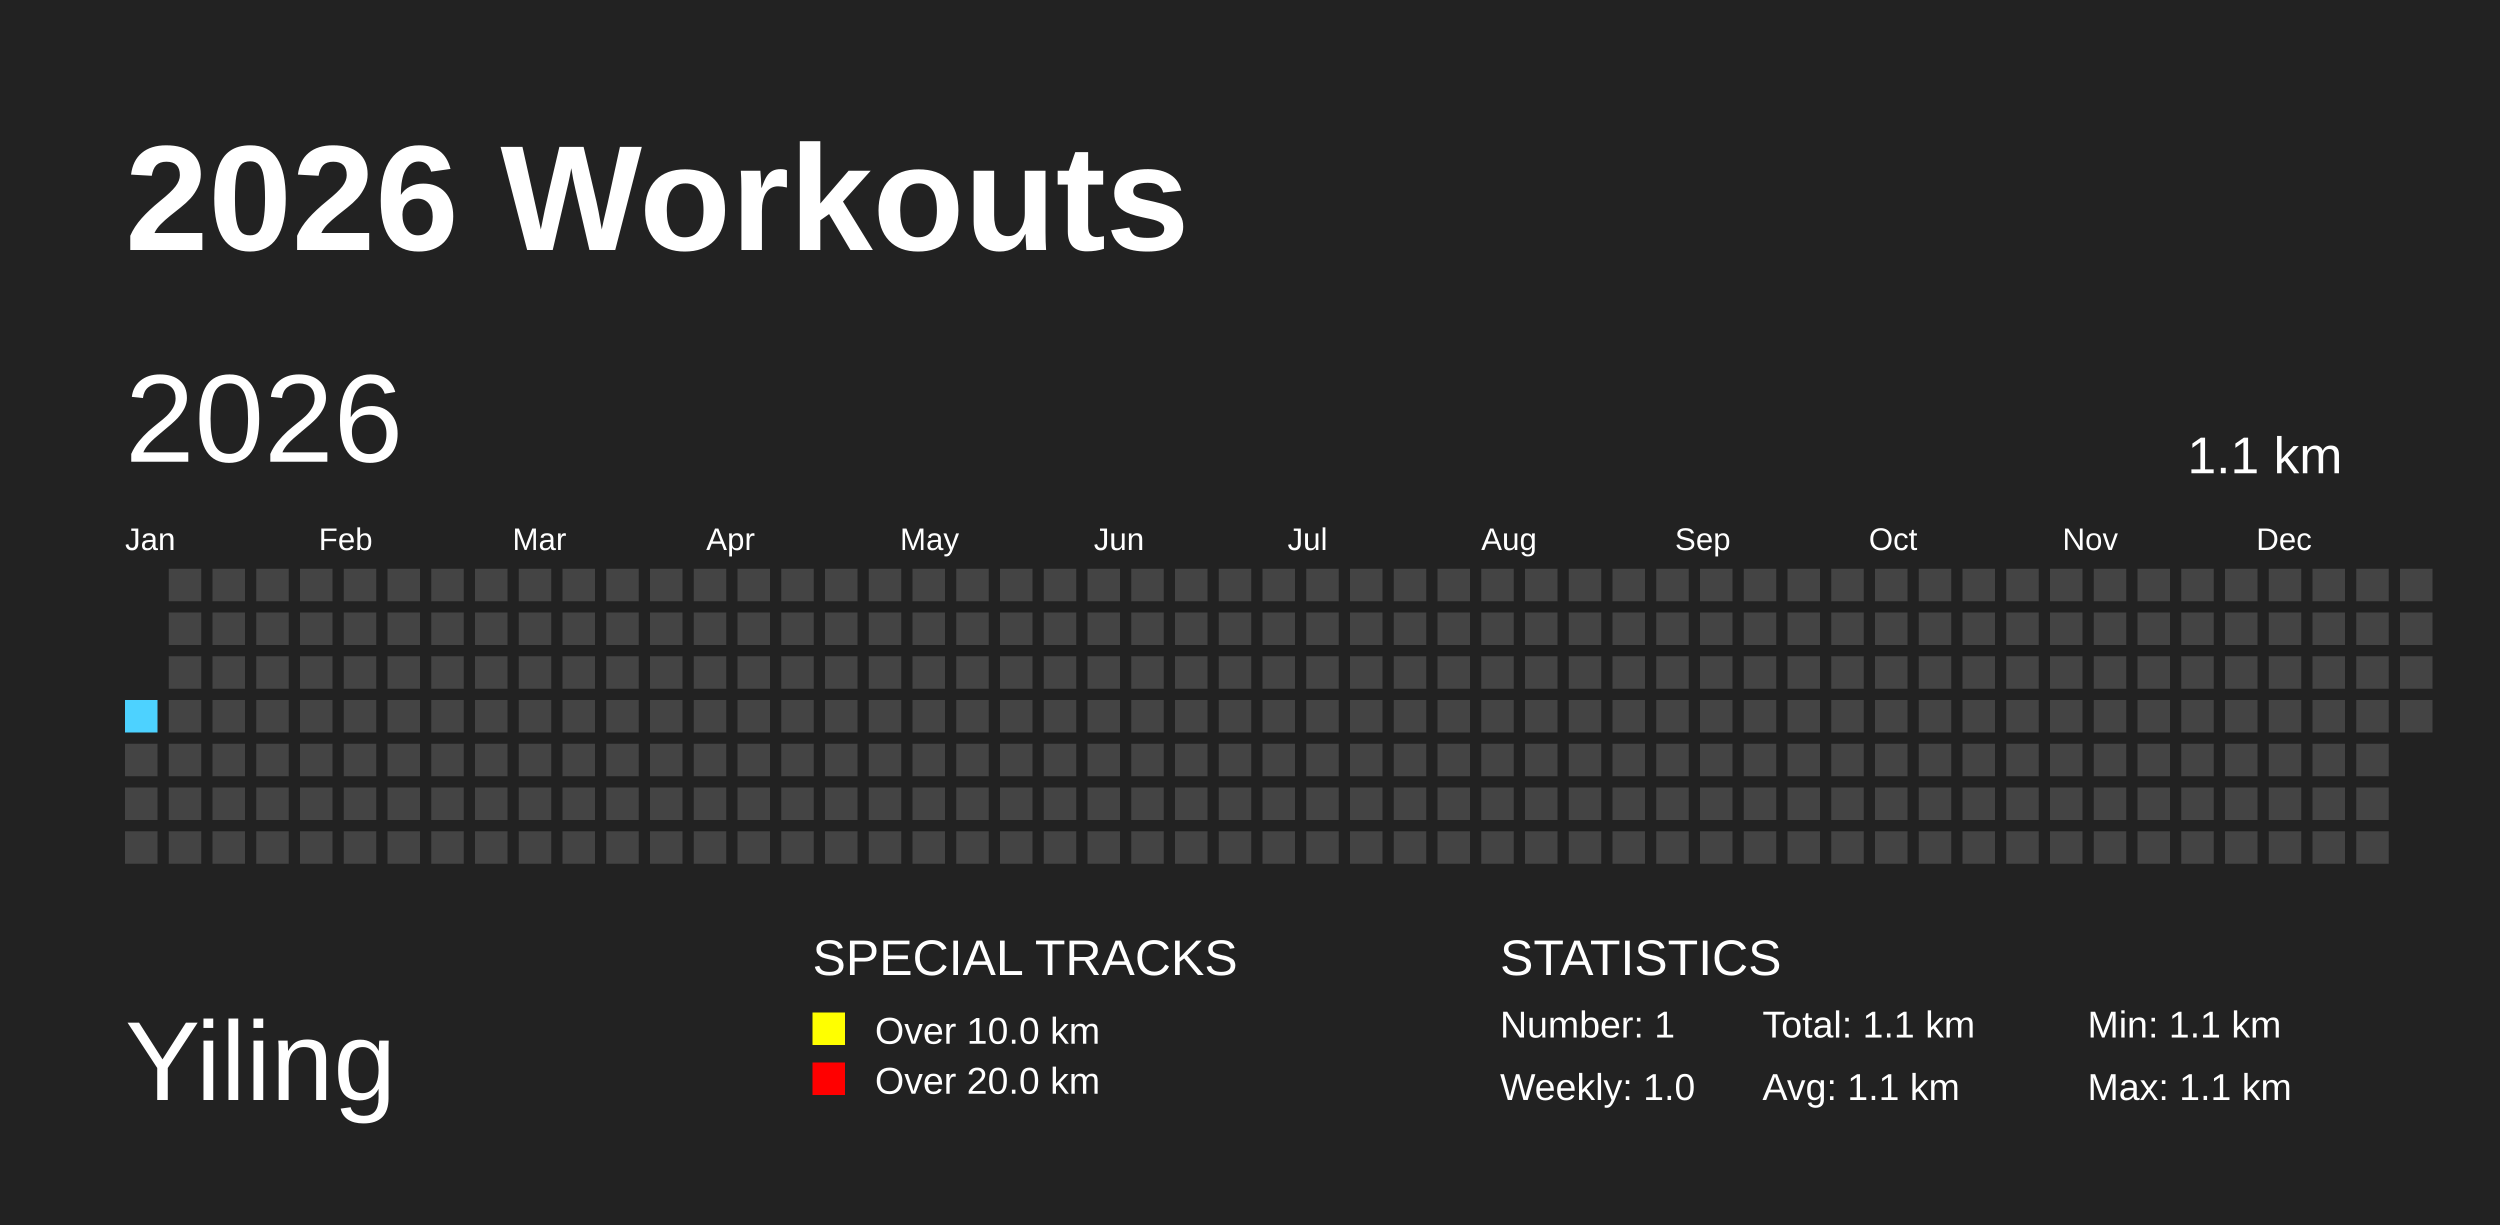
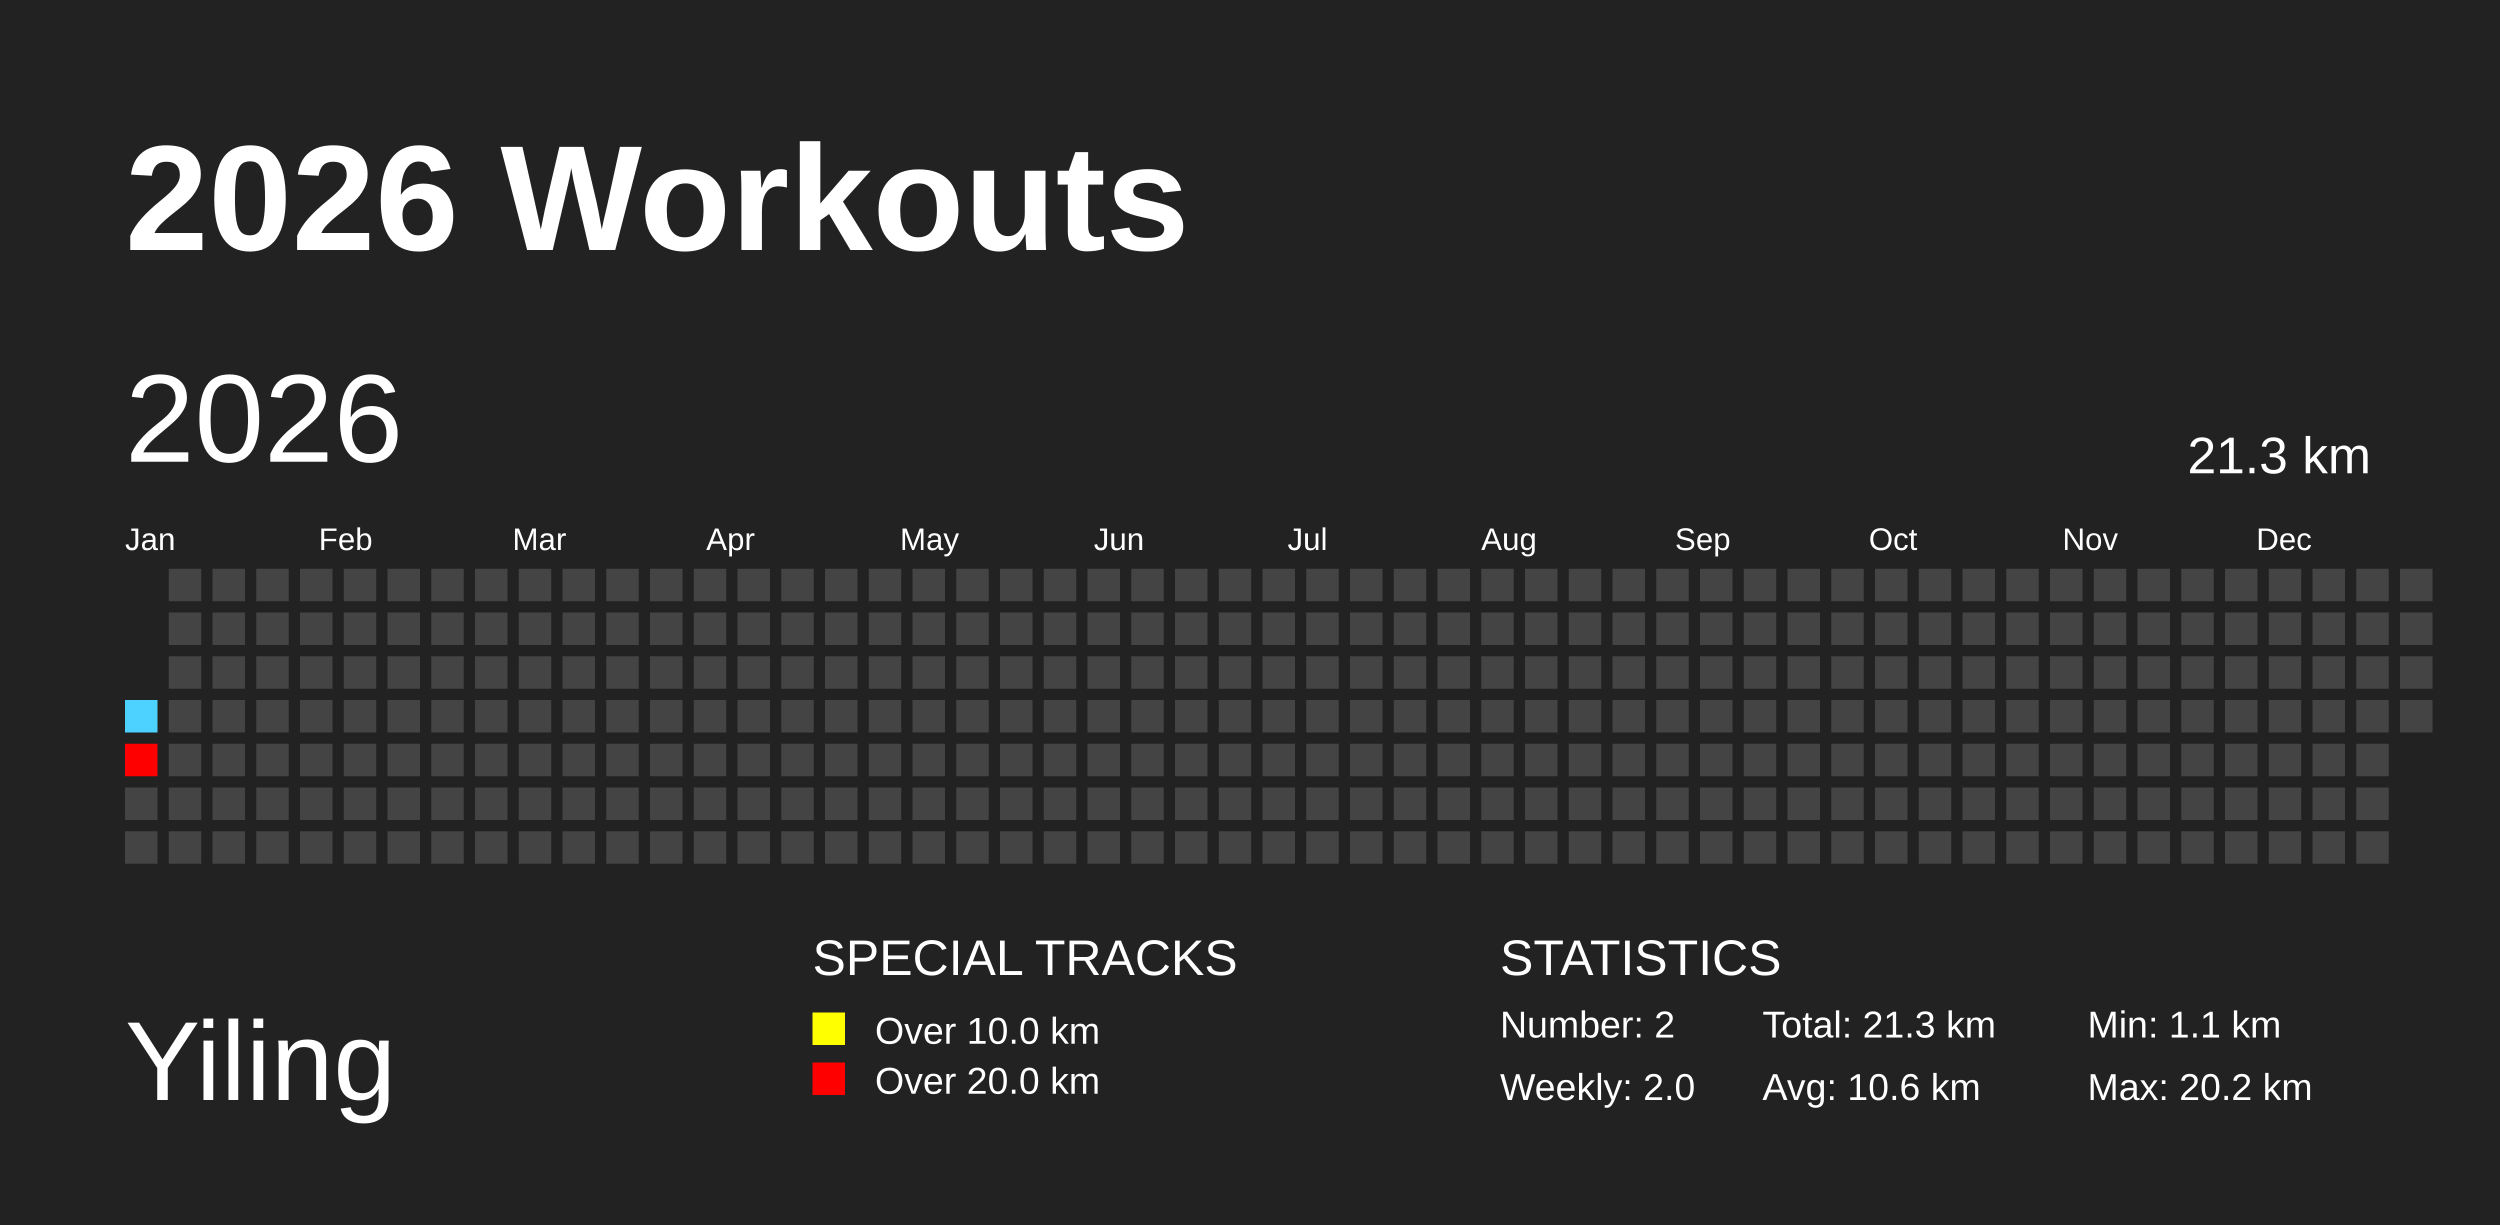
<svg xmlns="http://www.w3.org/2000/svg" baseProfile="full" height="98mm" version="1.1" viewBox="0,0,200,98" width="200mm">
  <defs />
  <rect fill="#222222" height="98" width="200" x="0" y="0" />
  <text fill="#FFFFFF" style="font-size:12px; font-family:Arial; font-weight:bold;" x="10" y="20">2026 Workouts</text>
  <text fill="#FFFFFF" style="font-size:9px; font-family:Arial" x="10" y="88">Yiling</text>
  <text fill="#FFFFFF" style="font-size:4px; font-family:Arial" x="65" y="78">SPECIAL TRACKS</text>
  <rect fill="yellow" height="2.6" width="2.6" x="65" y="81" />
  <text fill="#FFFFFF" style="font-size:3px; font-family:Arial" x="70" y="83.5">Over 10.0 km</text>
  <rect fill="red" height="2.6" width="2.6" x="65" y="85" />
  <text fill="#FFFFFF" style="font-size:3px; font-family:Arial" x="70" y="87.5">Over 20.0 km</text>
  <text fill="#FFFFFF" style="font-size:4px; font-family:Arial" x="120" y="78">STATISTICS</text>
-   <text fill="#FFFFFF" style="font-size:3px; font-family:Arial" x="120" y="83">Number: 1</text>
-   <text fill="#FFFFFF" style="font-size:3px; font-family:Arial" x="120" y="88">Weekly: 1.0</text>
-   <text fill="#FFFFFF" style="font-size:3px; font-family:Arial" x="141" y="83">Total: 1.1 km</text>
-   <text fill="#FFFFFF" style="font-size:3px; font-family:Arial" x="141" y="88">Avg: 1.1 km</text>
+   <text fill="#FFFFFF" style="font-size:3px; font-family:Arial" x="120" y="83">Number: 2</text>
+   <text fill="#FFFFFF" style="font-size:3px; font-family:Arial" x="120" y="88">Weekly: 2.0</text>
+   <text fill="#FFFFFF" style="font-size:3px; font-family:Arial" x="141" y="83">Total: 21.3 km</text>
+   <text fill="#FFFFFF" style="font-size:3px; font-family:Arial" x="141" y="88">Avg: 10.6 km</text>
  <text fill="#FFFFFF" style="font-size:3px; font-family:Arial" x="167" y="83">Min: 1.1 km</text>
-   <text fill="#FFFFFF" style="font-size:3px; font-family:Arial" x="167" y="88">Max: 1.1 km</text>
+   <text fill="#FFFFFF" style="font-size:3px; font-family:Arial" x="167" y="88">Max: 20.2 km</text>
  <text dominant-baseline="hanging" fill="#FFFFFF" style="font-size:10.0px; font-family:Arial;" x="10" y="30">2026</text>
-   <text dominant-baseline="hanging" fill="#FFFFFF" style="font-size:4.125px; font-family:Arial;" x="175" y="35">1.1 km</text>
+   <text dominant-baseline="hanging" fill="#FFFFFF" style="font-size:4.125px; font-family:Arial;" x="175" y="35">21.3 km</text>
  <text fill="#FFFFFF" style="font-size:2.5px; font-family:Arial" x="10.0" y="44">Jan</text>
  <text fill="#FFFFFF" style="font-size:2.5px; font-family:Arial" x="25.5" y="44">Feb</text>
  <text fill="#FFFFFF" style="font-size:2.5px; font-family:Arial" x="41.0" y="44">Mar</text>
  <text fill="#FFFFFF" style="font-size:2.5px; font-family:Arial" x="56.5" y="44">Apr</text>
  <text fill="#FFFFFF" style="font-size:2.5px; font-family:Arial" x="72.0" y="44">May</text>
  <text fill="#FFFFFF" style="font-size:2.5px; font-family:Arial" x="87.5" y="44">Jun</text>
  <text fill="#FFFFFF" style="font-size:2.5px; font-family:Arial" x="103.0" y="44">Jul</text>
  <text fill="#FFFFFF" style="font-size:2.5px; font-family:Arial" x="118.5" y="44">Aug</text>
  <text fill="#FFFFFF" style="font-size:2.5px; font-family:Arial" x="134.0" y="44">Sep</text>
  <text fill="#FFFFFF" style="font-size:2.5px; font-family:Arial" x="149.5" y="44">Oct</text>
  <text fill="#FFFFFF" style="font-size:2.5px; font-family:Arial" x="165.0" y="44">Nov</text>
  <text fill="#FFFFFF" style="font-size:2.5px; font-family:Arial" x="180.5" y="44">Dec</text>
-   <rect fill="#4DD2FF" height="2.6" width="2.6" x="10.0" y="56.0" />
-   <rect fill="#444444" height="2.6" width="2.6" x="10.0" y="59.5" />
+   <rect fill="#4dd2ff" height="2.6" width="2.6" x="10.0" y="56.0" />
+   <rect fill="red" height="2.6" width="2.6" x="10.0" y="59.5" />
  <rect fill="#444444" height="2.6" width="2.6" x="10.0" y="63.0" />
  <rect fill="#444444" height="2.6" width="2.6" x="10.0" y="66.5" />
  <rect fill="#444444" height="2.6" width="2.6" x="13.5" y="45.5" />
  <rect fill="#444444" height="2.6" width="2.6" x="13.5" y="49.0" />
  <rect fill="#444444" height="2.6" width="2.6" x="13.5" y="52.5" />
  <rect fill="#444444" height="2.6" width="2.6" x="13.5" y="56.0" />
  <rect fill="#444444" height="2.6" width="2.6" x="13.5" y="59.5" />
  <rect fill="#444444" height="2.6" width="2.6" x="13.5" y="63.0" />
  <rect fill="#444444" height="2.6" width="2.6" x="13.5" y="66.5" />
  <rect fill="#444444" height="2.6" width="2.6" x="17.0" y="45.5" />
  <rect fill="#444444" height="2.6" width="2.6" x="17.0" y="49.0" />
  <rect fill="#444444" height="2.6" width="2.6" x="17.0" y="52.5" />
  <rect fill="#444444" height="2.6" width="2.6" x="17.0" y="56.0" />
  <rect fill="#444444" height="2.6" width="2.6" x="17.0" y="59.5" />
  <rect fill="#444444" height="2.6" width="2.6" x="17.0" y="63.0" />
  <rect fill="#444444" height="2.6" width="2.6" x="17.0" y="66.5" />
  <rect fill="#444444" height="2.6" width="2.6" x="20.5" y="45.5" />
  <rect fill="#444444" height="2.6" width="2.6" x="20.5" y="49.0" />
  <rect fill="#444444" height="2.6" width="2.6" x="20.5" y="52.5" />
  <rect fill="#444444" height="2.6" width="2.6" x="20.5" y="56.0" />
  <rect fill="#444444" height="2.6" width="2.6" x="20.5" y="59.5" />
  <rect fill="#444444" height="2.6" width="2.6" x="20.5" y="63.0" />
  <rect fill="#444444" height="2.6" width="2.6" x="20.5" y="66.5" />
  <rect fill="#444444" height="2.6" width="2.6" x="24.0" y="45.5" />
  <rect fill="#444444" height="2.6" width="2.6" x="24.0" y="49.0" />
  <rect fill="#444444" height="2.6" width="2.6" x="24.0" y="52.5" />
  <rect fill="#444444" height="2.6" width="2.6" x="24.0" y="56.0" />
  <rect fill="#444444" height="2.6" width="2.6" x="24.0" y="59.5" />
  <rect fill="#444444" height="2.6" width="2.6" x="24.0" y="63.0" />
  <rect fill="#444444" height="2.6" width="2.6" x="24.0" y="66.5" />
  <rect fill="#444444" height="2.6" width="2.6" x="27.5" y="45.5" />
  <rect fill="#444444" height="2.6" width="2.6" x="27.5" y="49.0" />
  <rect fill="#444444" height="2.6" width="2.6" x="27.5" y="52.5" />
  <rect fill="#444444" height="2.6" width="2.6" x="27.5" y="56.0" />
  <rect fill="#444444" height="2.6" width="2.6" x="27.5" y="59.5" />
  <rect fill="#444444" height="2.6" width="2.6" x="27.5" y="63.0" />
  <rect fill="#444444" height="2.6" width="2.6" x="27.5" y="66.5" />
  <rect fill="#444444" height="2.6" width="2.6" x="31.0" y="45.5" />
  <rect fill="#444444" height="2.6" width="2.6" x="31.0" y="49.0" />
  <rect fill="#444444" height="2.6" width="2.6" x="31.0" y="52.5" />
  <rect fill="#444444" height="2.6" width="2.6" x="31.0" y="56.0" />
  <rect fill="#444444" height="2.6" width="2.6" x="31.0" y="59.5" />
  <rect fill="#444444" height="2.6" width="2.6" x="31.0" y="63.0" />
  <rect fill="#444444" height="2.6" width="2.6" x="31.0" y="66.5" />
  <rect fill="#444444" height="2.6" width="2.6" x="34.5" y="45.5" />
  <rect fill="#444444" height="2.6" width="2.6" x="34.5" y="49.0" />
  <rect fill="#444444" height="2.6" width="2.6" x="34.5" y="52.5" />
  <rect fill="#444444" height="2.6" width="2.6" x="34.5" y="56.0" />
  <rect fill="#444444" height="2.6" width="2.6" x="34.5" y="59.5" />
  <rect fill="#444444" height="2.6" width="2.6" x="34.5" y="63.0" />
  <rect fill="#444444" height="2.6" width="2.6" x="34.5" y="66.5" />
  <rect fill="#444444" height="2.6" width="2.6" x="38.0" y="45.5" />
  <rect fill="#444444" height="2.6" width="2.6" x="38.0" y="49.0" />
  <rect fill="#444444" height="2.6" width="2.6" x="38.0" y="52.5" />
  <rect fill="#444444" height="2.6" width="2.6" x="38.0" y="56.0" />
  <rect fill="#444444" height="2.6" width="2.6" x="38.0" y="59.5" />
  <rect fill="#444444" height="2.6" width="2.6" x="38.0" y="63.0" />
  <rect fill="#444444" height="2.6" width="2.6" x="38.0" y="66.5" />
  <rect fill="#444444" height="2.6" width="2.6" x="41.5" y="45.5" />
  <rect fill="#444444" height="2.6" width="2.6" x="41.5" y="49.0" />
  <rect fill="#444444" height="2.6" width="2.6" x="41.5" y="52.5" />
  <rect fill="#444444" height="2.6" width="2.6" x="41.5" y="56.0" />
  <rect fill="#444444" height="2.6" width="2.6" x="41.5" y="59.5" />
  <rect fill="#444444" height="2.6" width="2.6" x="41.5" y="63.0" />
  <rect fill="#444444" height="2.6" width="2.6" x="41.5" y="66.5" />
  <rect fill="#444444" height="2.6" width="2.6" x="45.0" y="45.5" />
  <rect fill="#444444" height="2.6" width="2.6" x="45.0" y="49.0" />
  <rect fill="#444444" height="2.6" width="2.6" x="45.0" y="52.5" />
  <rect fill="#444444" height="2.6" width="2.6" x="45.0" y="56.0" />
  <rect fill="#444444" height="2.6" width="2.6" x="45.0" y="59.5" />
  <rect fill="#444444" height="2.6" width="2.6" x="45.0" y="63.0" />
  <rect fill="#444444" height="2.6" width="2.6" x="45.0" y="66.5" />
  <rect fill="#444444" height="2.6" width="2.6" x="48.5" y="45.5" />
  <rect fill="#444444" height="2.6" width="2.6" x="48.5" y="49.0" />
  <rect fill="#444444" height="2.6" width="2.6" x="48.5" y="52.5" />
  <rect fill="#444444" height="2.6" width="2.6" x="48.5" y="56.0" />
  <rect fill="#444444" height="2.6" width="2.6" x="48.5" y="59.5" />
  <rect fill="#444444" height="2.6" width="2.6" x="48.5" y="63.0" />
  <rect fill="#444444" height="2.6" width="2.6" x="48.5" y="66.5" />
  <rect fill="#444444" height="2.6" width="2.6" x="52.0" y="45.5" />
  <rect fill="#444444" height="2.6" width="2.6" x="52.0" y="49.0" />
  <rect fill="#444444" height="2.6" width="2.6" x="52.0" y="52.5" />
  <rect fill="#444444" height="2.6" width="2.6" x="52.0" y="56.0" />
  <rect fill="#444444" height="2.6" width="2.6" x="52.0" y="59.5" />
  <rect fill="#444444" height="2.6" width="2.6" x="52.0" y="63.0" />
  <rect fill="#444444" height="2.6" width="2.6" x="52.0" y="66.5" />
  <rect fill="#444444" height="2.6" width="2.6" x="55.5" y="45.5" />
  <rect fill="#444444" height="2.6" width="2.6" x="55.5" y="49.0" />
  <rect fill="#444444" height="2.6" width="2.6" x="55.5" y="52.5" />
  <rect fill="#444444" height="2.6" width="2.6" x="55.5" y="56.0" />
  <rect fill="#444444" height="2.6" width="2.6" x="55.5" y="59.5" />
  <rect fill="#444444" height="2.6" width="2.6" x="55.5" y="63.0" />
  <rect fill="#444444" height="2.6" width="2.6" x="55.5" y="66.5" />
  <rect fill="#444444" height="2.6" width="2.6" x="59.0" y="45.5" />
  <rect fill="#444444" height="2.6" width="2.6" x="59.0" y="49.0" />
  <rect fill="#444444" height="2.6" width="2.6" x="59.0" y="52.5" />
  <rect fill="#444444" height="2.6" width="2.6" x="59.0" y="56.0" />
  <rect fill="#444444" height="2.6" width="2.6" x="59.0" y="59.5" />
  <rect fill="#444444" height="2.6" width="2.6" x="59.0" y="63.0" />
  <rect fill="#444444" height="2.6" width="2.6" x="59.0" y="66.5" />
  <rect fill="#444444" height="2.6" width="2.6" x="62.5" y="45.5" />
  <rect fill="#444444" height="2.6" width="2.6" x="62.5" y="49.0" />
  <rect fill="#444444" height="2.6" width="2.6" x="62.5" y="52.5" />
  <rect fill="#444444" height="2.6" width="2.6" x="62.5" y="56.0" />
  <rect fill="#444444" height="2.6" width="2.6" x="62.5" y="59.5" />
  <rect fill="#444444" height="2.6" width="2.6" x="62.5" y="63.0" />
  <rect fill="#444444" height="2.6" width="2.6" x="62.5" y="66.5" />
  <rect fill="#444444" height="2.6" width="2.6" x="66.0" y="45.5" />
  <rect fill="#444444" height="2.6" width="2.6" x="66.0" y="49.0" />
  <rect fill="#444444" height="2.6" width="2.6" x="66.0" y="52.5" />
  <rect fill="#444444" height="2.6" width="2.6" x="66.0" y="56.0" />
  <rect fill="#444444" height="2.6" width="2.6" x="66.0" y="59.5" />
  <rect fill="#444444" height="2.6" width="2.6" x="66.0" y="63.0" />
  <rect fill="#444444" height="2.6" width="2.6" x="66.0" y="66.5" />
  <rect fill="#444444" height="2.6" width="2.6" x="69.5" y="45.5" />
  <rect fill="#444444" height="2.6" width="2.6" x="69.5" y="49.0" />
  <rect fill="#444444" height="2.6" width="2.6" x="69.5" y="52.5" />
  <rect fill="#444444" height="2.6" width="2.6" x="69.5" y="56.0" />
  <rect fill="#444444" height="2.6" width="2.6" x="69.5" y="59.5" />
  <rect fill="#444444" height="2.6" width="2.6" x="69.5" y="63.0" />
  <rect fill="#444444" height="2.6" width="2.6" x="69.5" y="66.5" />
  <rect fill="#444444" height="2.6" width="2.6" x="73.0" y="45.5" />
  <rect fill="#444444" height="2.6" width="2.6" x="73.0" y="49.0" />
  <rect fill="#444444" height="2.6" width="2.6" x="73.0" y="52.5" />
  <rect fill="#444444" height="2.6" width="2.6" x="73.0" y="56.0" />
  <rect fill="#444444" height="2.6" width="2.6" x="73.0" y="59.5" />
  <rect fill="#444444" height="2.6" width="2.6" x="73.0" y="63.0" />
  <rect fill="#444444" height="2.6" width="2.6" x="73.0" y="66.5" />
  <rect fill="#444444" height="2.6" width="2.6" x="76.5" y="45.5" />
  <rect fill="#444444" height="2.6" width="2.6" x="76.5" y="49.0" />
  <rect fill="#444444" height="2.6" width="2.6" x="76.5" y="52.5" />
  <rect fill="#444444" height="2.6" width="2.6" x="76.5" y="56.0" />
  <rect fill="#444444" height="2.6" width="2.6" x="76.5" y="59.5" />
  <rect fill="#444444" height="2.6" width="2.6" x="76.5" y="63.0" />
  <rect fill="#444444" height="2.6" width="2.6" x="76.5" y="66.5" />
  <rect fill="#444444" height="2.6" width="2.6" x="80.0" y="45.5" />
  <rect fill="#444444" height="2.6" width="2.6" x="80.0" y="49.0" />
  <rect fill="#444444" height="2.6" width="2.6" x="80.0" y="52.5" />
  <rect fill="#444444" height="2.6" width="2.6" x="80.0" y="56.0" />
  <rect fill="#444444" height="2.6" width="2.6" x="80.0" y="59.5" />
  <rect fill="#444444" height="2.6" width="2.6" x="80.0" y="63.0" />
  <rect fill="#444444" height="2.6" width="2.6" x="80.0" y="66.5" />
  <rect fill="#444444" height="2.6" width="2.6" x="83.5" y="45.5" />
  <rect fill="#444444" height="2.6" width="2.6" x="83.5" y="49.0" />
  <rect fill="#444444" height="2.6" width="2.6" x="83.5" y="52.5" />
  <rect fill="#444444" height="2.6" width="2.6" x="83.5" y="56.0" />
  <rect fill="#444444" height="2.6" width="2.6" x="83.5" y="59.5" />
  <rect fill="#444444" height="2.6" width="2.6" x="83.5" y="63.0" />
  <rect fill="#444444" height="2.6" width="2.6" x="83.5" y="66.5" />
  <rect fill="#444444" height="2.6" width="2.6" x="87.0" y="45.5" />
  <rect fill="#444444" height="2.6" width="2.6" x="87.0" y="49.0" />
  <rect fill="#444444" height="2.6" width="2.6" x="87.0" y="52.5" />
  <rect fill="#444444" height="2.6" width="2.6" x="87.0" y="56.0" />
  <rect fill="#444444" height="2.6" width="2.6" x="87.0" y="59.5" />
  <rect fill="#444444" height="2.6" width="2.6" x="87.0" y="63.0" />
  <rect fill="#444444" height="2.6" width="2.6" x="87.0" y="66.5" />
  <rect fill="#444444" height="2.6" width="2.6" x="90.5" y="45.5" />
  <rect fill="#444444" height="2.6" width="2.6" x="90.5" y="49.0" />
  <rect fill="#444444" height="2.6" width="2.6" x="90.5" y="52.5" />
  <rect fill="#444444" height="2.6" width="2.6" x="90.5" y="56.0" />
  <rect fill="#444444" height="2.6" width="2.6" x="90.5" y="59.5" />
  <rect fill="#444444" height="2.6" width="2.6" x="90.5" y="63.0" />
  <rect fill="#444444" height="2.6" width="2.6" x="90.5" y="66.5" />
  <rect fill="#444444" height="2.6" width="2.6" x="94.0" y="45.5" />
  <rect fill="#444444" height="2.6" width="2.6" x="94.0" y="49.0" />
  <rect fill="#444444" height="2.6" width="2.6" x="94.0" y="52.5" />
  <rect fill="#444444" height="2.6" width="2.6" x="94.0" y="56.0" />
  <rect fill="#444444" height="2.6" width="2.6" x="94.0" y="59.5" />
  <rect fill="#444444" height="2.6" width="2.6" x="94.0" y="63.0" />
  <rect fill="#444444" height="2.6" width="2.6" x="94.0" y="66.5" />
  <rect fill="#444444" height="2.6" width="2.6" x="97.5" y="45.5" />
  <rect fill="#444444" height="2.6" width="2.6" x="97.5" y="49.0" />
  <rect fill="#444444" height="2.6" width="2.6" x="97.5" y="52.5" />
  <rect fill="#444444" height="2.6" width="2.6" x="97.5" y="56.0" />
  <rect fill="#444444" height="2.6" width="2.6" x="97.5" y="59.5" />
  <rect fill="#444444" height="2.6" width="2.6" x="97.5" y="63.0" />
  <rect fill="#444444" height="2.6" width="2.6" x="97.5" y="66.5" />
  <rect fill="#444444" height="2.6" width="2.6" x="101.0" y="45.5" />
  <rect fill="#444444" height="2.6" width="2.6" x="101.0" y="49.0" />
  <rect fill="#444444" height="2.6" width="2.6" x="101.0" y="52.5" />
  <rect fill="#444444" height="2.6" width="2.6" x="101.0" y="56.0" />
  <rect fill="#444444" height="2.6" width="2.6" x="101.0" y="59.5" />
  <rect fill="#444444" height="2.6" width="2.6" x="101.0" y="63.0" />
  <rect fill="#444444" height="2.6" width="2.6" x="101.0" y="66.5" />
  <rect fill="#444444" height="2.6" width="2.6" x="104.5" y="45.5" />
  <rect fill="#444444" height="2.6" width="2.6" x="104.5" y="49.0" />
  <rect fill="#444444" height="2.6" width="2.6" x="104.5" y="52.5" />
  <rect fill="#444444" height="2.6" width="2.6" x="104.5" y="56.0" />
  <rect fill="#444444" height="2.6" width="2.6" x="104.5" y="59.5" />
  <rect fill="#444444" height="2.6" width="2.6" x="104.5" y="63.0" />
  <rect fill="#444444" height="2.6" width="2.6" x="104.5" y="66.5" />
  <rect fill="#444444" height="2.6" width="2.6" x="108.0" y="45.5" />
  <rect fill="#444444" height="2.6" width="2.6" x="108.0" y="49.0" />
  <rect fill="#444444" height="2.6" width="2.6" x="108.0" y="52.5" />
  <rect fill="#444444" height="2.6" width="2.6" x="108.0" y="56.0" />
  <rect fill="#444444" height="2.6" width="2.6" x="108.0" y="59.5" />
  <rect fill="#444444" height="2.6" width="2.6" x="108.0" y="63.0" />
  <rect fill="#444444" height="2.6" width="2.6" x="108.0" y="66.5" />
  <rect fill="#444444" height="2.6" width="2.6" x="111.5" y="45.5" />
  <rect fill="#444444" height="2.6" width="2.6" x="111.5" y="49.0" />
  <rect fill="#444444" height="2.6" width="2.6" x="111.5" y="52.5" />
  <rect fill="#444444" height="2.6" width="2.6" x="111.5" y="56.0" />
  <rect fill="#444444" height="2.6" width="2.6" x="111.5" y="59.5" />
  <rect fill="#444444" height="2.6" width="2.6" x="111.5" y="63.0" />
  <rect fill="#444444" height="2.6" width="2.6" x="111.5" y="66.5" />
  <rect fill="#444444" height="2.6" width="2.6" x="115.0" y="45.5" />
  <rect fill="#444444" height="2.6" width="2.6" x="115.0" y="49.0" />
  <rect fill="#444444" height="2.6" width="2.6" x="115.0" y="52.5" />
  <rect fill="#444444" height="2.6" width="2.6" x="115.0" y="56.0" />
  <rect fill="#444444" height="2.6" width="2.6" x="115.0" y="59.5" />
  <rect fill="#444444" height="2.6" width="2.6" x="115.0" y="63.0" />
  <rect fill="#444444" height="2.6" width="2.6" x="115.0" y="66.5" />
  <rect fill="#444444" height="2.6" width="2.6" x="118.5" y="45.5" />
  <rect fill="#444444" height="2.6" width="2.6" x="118.5" y="49.0" />
  <rect fill="#444444" height="2.6" width="2.6" x="118.5" y="52.5" />
  <rect fill="#444444" height="2.6" width="2.6" x="118.5" y="56.0" />
  <rect fill="#444444" height="2.6" width="2.6" x="118.5" y="59.5" />
  <rect fill="#444444" height="2.6" width="2.6" x="118.5" y="63.0" />
  <rect fill="#444444" height="2.6" width="2.6" x="118.5" y="66.5" />
  <rect fill="#444444" height="2.6" width="2.6" x="122.0" y="45.5" />
  <rect fill="#444444" height="2.6" width="2.6" x="122.0" y="49.0" />
  <rect fill="#444444" height="2.6" width="2.6" x="122.0" y="52.5" />
  <rect fill="#444444" height="2.6" width="2.6" x="122.0" y="56.0" />
  <rect fill="#444444" height="2.6" width="2.6" x="122.0" y="59.5" />
  <rect fill="#444444" height="2.6" width="2.6" x="122.0" y="63.0" />
  <rect fill="#444444" height="2.6" width="2.6" x="122.0" y="66.5" />
  <rect fill="#444444" height="2.6" width="2.6" x="125.5" y="45.5" />
  <rect fill="#444444" height="2.6" width="2.6" x="125.5" y="49.0" />
  <rect fill="#444444" height="2.6" width="2.6" x="125.5" y="52.5" />
  <rect fill="#444444" height="2.6" width="2.6" x="125.5" y="56.0" />
  <rect fill="#444444" height="2.6" width="2.6" x="125.5" y="59.5" />
  <rect fill="#444444" height="2.6" width="2.6" x="125.5" y="63.0" />
  <rect fill="#444444" height="2.6" width="2.6" x="125.5" y="66.5" />
  <rect fill="#444444" height="2.6" width="2.6" x="129.0" y="45.5" />
  <rect fill="#444444" height="2.6" width="2.6" x="129.0" y="49.0" />
  <rect fill="#444444" height="2.6" width="2.6" x="129.0" y="52.5" />
  <rect fill="#444444" height="2.6" width="2.6" x="129.0" y="56.0" />
  <rect fill="#444444" height="2.6" width="2.6" x="129.0" y="59.5" />
  <rect fill="#444444" height="2.6" width="2.6" x="129.0" y="63.0" />
  <rect fill="#444444" height="2.6" width="2.6" x="129.0" y="66.5" />
  <rect fill="#444444" height="2.6" width="2.6" x="132.5" y="45.5" />
  <rect fill="#444444" height="2.6" width="2.6" x="132.5" y="49.0" />
  <rect fill="#444444" height="2.6" width="2.6" x="132.5" y="52.5" />
  <rect fill="#444444" height="2.6" width="2.6" x="132.5" y="56.0" />
  <rect fill="#444444" height="2.6" width="2.6" x="132.5" y="59.5" />
  <rect fill="#444444" height="2.6" width="2.6" x="132.5" y="63.0" />
  <rect fill="#444444" height="2.6" width="2.6" x="132.5" y="66.5" />
  <rect fill="#444444" height="2.6" width="2.6" x="136.0" y="45.5" />
  <rect fill="#444444" height="2.6" width="2.6" x="136.0" y="49.0" />
  <rect fill="#444444" height="2.6" width="2.6" x="136.0" y="52.5" />
  <rect fill="#444444" height="2.6" width="2.6" x="136.0" y="56.0" />
  <rect fill="#444444" height="2.6" width="2.6" x="136.0" y="59.5" />
  <rect fill="#444444" height="2.6" width="2.6" x="136.0" y="63.0" />
  <rect fill="#444444" height="2.6" width="2.6" x="136.0" y="66.5" />
  <rect fill="#444444" height="2.6" width="2.6" x="139.5" y="45.5" />
  <rect fill="#444444" height="2.6" width="2.6" x="139.5" y="49.0" />
  <rect fill="#444444" height="2.6" width="2.6" x="139.5" y="52.5" />
  <rect fill="#444444" height="2.6" width="2.6" x="139.5" y="56.0" />
  <rect fill="#444444" height="2.6" width="2.6" x="139.5" y="59.5" />
  <rect fill="#444444" height="2.6" width="2.6" x="139.5" y="63.0" />
  <rect fill="#444444" height="2.6" width="2.6" x="139.5" y="66.5" />
  <rect fill="#444444" height="2.6" width="2.6" x="143.0" y="45.5" />
  <rect fill="#444444" height="2.6" width="2.6" x="143.0" y="49.0" />
  <rect fill="#444444" height="2.6" width="2.6" x="143.0" y="52.5" />
  <rect fill="#444444" height="2.6" width="2.6" x="143.0" y="56.0" />
  <rect fill="#444444" height="2.6" width="2.6" x="143.0" y="59.5" />
  <rect fill="#444444" height="2.6" width="2.6" x="143.0" y="63.0" />
  <rect fill="#444444" height="2.6" width="2.6" x="143.0" y="66.5" />
  <rect fill="#444444" height="2.6" width="2.6" x="146.5" y="45.5" />
  <rect fill="#444444" height="2.6" width="2.6" x="146.5" y="49.0" />
  <rect fill="#444444" height="2.6" width="2.6" x="146.5" y="52.5" />
  <rect fill="#444444" height="2.6" width="2.6" x="146.5" y="56.0" />
  <rect fill="#444444" height="2.6" width="2.6" x="146.5" y="59.5" />
  <rect fill="#444444" height="2.6" width="2.6" x="146.5" y="63.0" />
  <rect fill="#444444" height="2.6" width="2.6" x="146.5" y="66.5" />
  <rect fill="#444444" height="2.6" width="2.6" x="150.0" y="45.5" />
  <rect fill="#444444" height="2.6" width="2.6" x="150.0" y="49.0" />
  <rect fill="#444444" height="2.6" width="2.6" x="150.0" y="52.5" />
  <rect fill="#444444" height="2.6" width="2.6" x="150.0" y="56.0" />
  <rect fill="#444444" height="2.6" width="2.6" x="150.0" y="59.5" />
  <rect fill="#444444" height="2.6" width="2.6" x="150.0" y="63.0" />
  <rect fill="#444444" height="2.6" width="2.6" x="150.0" y="66.5" />
  <rect fill="#444444" height="2.6" width="2.6" x="153.5" y="45.5" />
  <rect fill="#444444" height="2.6" width="2.6" x="153.5" y="49.0" />
  <rect fill="#444444" height="2.6" width="2.6" x="153.5" y="52.5" />
  <rect fill="#444444" height="2.6" width="2.6" x="153.5" y="56.0" />
  <rect fill="#444444" height="2.6" width="2.6" x="153.5" y="59.5" />
  <rect fill="#444444" height="2.6" width="2.6" x="153.5" y="63.0" />
  <rect fill="#444444" height="2.6" width="2.6" x="153.5" y="66.5" />
  <rect fill="#444444" height="2.6" width="2.6" x="157.0" y="45.5" />
  <rect fill="#444444" height="2.6" width="2.6" x="157.0" y="49.0" />
  <rect fill="#444444" height="2.6" width="2.6" x="157.0" y="52.5" />
  <rect fill="#444444" height="2.6" width="2.6" x="157.0" y="56.0" />
  <rect fill="#444444" height="2.6" width="2.6" x="157.0" y="59.5" />
  <rect fill="#444444" height="2.6" width="2.6" x="157.0" y="63.0" />
  <rect fill="#444444" height="2.6" width="2.6" x="157.0" y="66.5" />
  <rect fill="#444444" height="2.6" width="2.6" x="160.5" y="45.5" />
  <rect fill="#444444" height="2.6" width="2.6" x="160.5" y="49.0" />
  <rect fill="#444444" height="2.6" width="2.6" x="160.5" y="52.5" />
  <rect fill="#444444" height="2.6" width="2.6" x="160.5" y="56.0" />
  <rect fill="#444444" height="2.6" width="2.6" x="160.5" y="59.5" />
  <rect fill="#444444" height="2.6" width="2.6" x="160.5" y="63.0" />
  <rect fill="#444444" height="2.6" width="2.6" x="160.5" y="66.5" />
  <rect fill="#444444" height="2.6" width="2.6" x="164.0" y="45.5" />
  <rect fill="#444444" height="2.6" width="2.6" x="164.0" y="49.0" />
  <rect fill="#444444" height="2.6" width="2.6" x="164.0" y="52.5" />
  <rect fill="#444444" height="2.6" width="2.6" x="164.0" y="56.0" />
  <rect fill="#444444" height="2.6" width="2.6" x="164.0" y="59.5" />
  <rect fill="#444444" height="2.6" width="2.6" x="164.0" y="63.0" />
  <rect fill="#444444" height="2.6" width="2.6" x="164.0" y="66.5" />
  <rect fill="#444444" height="2.6" width="2.6" x="167.5" y="45.5" />
  <rect fill="#444444" height="2.6" width="2.6" x="167.5" y="49.0" />
  <rect fill="#444444" height="2.6" width="2.6" x="167.5" y="52.5" />
  <rect fill="#444444" height="2.6" width="2.6" x="167.5" y="56.0" />
  <rect fill="#444444" height="2.6" width="2.6" x="167.5" y="59.5" />
  <rect fill="#444444" height="2.6" width="2.6" x="167.5" y="63.0" />
  <rect fill="#444444" height="2.6" width="2.6" x="167.5" y="66.5" />
  <rect fill="#444444" height="2.6" width="2.6" x="171.0" y="45.5" />
  <rect fill="#444444" height="2.6" width="2.6" x="171.0" y="49.0" />
  <rect fill="#444444" height="2.6" width="2.6" x="171.0" y="52.5" />
  <rect fill="#444444" height="2.6" width="2.6" x="171.0" y="56.0" />
  <rect fill="#444444" height="2.6" width="2.6" x="171.0" y="59.5" />
  <rect fill="#444444" height="2.6" width="2.6" x="171.0" y="63.0" />
  <rect fill="#444444" height="2.6" width="2.6" x="171.0" y="66.5" />
  <rect fill="#444444" height="2.6" width="2.6" x="174.5" y="45.5" />
  <rect fill="#444444" height="2.6" width="2.6" x="174.5" y="49.0" />
  <rect fill="#444444" height="2.6" width="2.6" x="174.5" y="52.5" />
  <rect fill="#444444" height="2.6" width="2.6" x="174.5" y="56.0" />
  <rect fill="#444444" height="2.6" width="2.6" x="174.5" y="59.5" />
  <rect fill="#444444" height="2.6" width="2.6" x="174.5" y="63.0" />
  <rect fill="#444444" height="2.6" width="2.6" x="174.5" y="66.5" />
  <rect fill="#444444" height="2.6" width="2.6" x="178.0" y="45.5" />
  <rect fill="#444444" height="2.6" width="2.6" x="178.0" y="49.0" />
  <rect fill="#444444" height="2.6" width="2.6" x="178.0" y="52.5" />
  <rect fill="#444444" height="2.6" width="2.6" x="178.0" y="56.0" />
  <rect fill="#444444" height="2.6" width="2.6" x="178.0" y="59.5" />
  <rect fill="#444444" height="2.6" width="2.6" x="178.0" y="63.0" />
  <rect fill="#444444" height="2.6" width="2.6" x="178.0" y="66.5" />
  <rect fill="#444444" height="2.6" width="2.6" x="181.5" y="45.5" />
  <rect fill="#444444" height="2.6" width="2.6" x="181.5" y="49.0" />
  <rect fill="#444444" height="2.6" width="2.6" x="181.5" y="52.5" />
  <rect fill="#444444" height="2.6" width="2.6" x="181.5" y="56.0" />
  <rect fill="#444444" height="2.6" width="2.6" x="181.5" y="59.5" />
  <rect fill="#444444" height="2.6" width="2.6" x="181.5" y="63.0" />
  <rect fill="#444444" height="2.6" width="2.6" x="181.5" y="66.5" />
  <rect fill="#444444" height="2.6" width="2.6" x="185.0" y="45.5" />
  <rect fill="#444444" height="2.6" width="2.6" x="185.0" y="49.0" />
  <rect fill="#444444" height="2.6" width="2.6" x="185.0" y="52.5" />
  <rect fill="#444444" height="2.6" width="2.6" x="185.0" y="56.0" />
  <rect fill="#444444" height="2.6" width="2.6" x="185.0" y="59.5" />
  <rect fill="#444444" height="2.6" width="2.6" x="185.0" y="63.0" />
  <rect fill="#444444" height="2.6" width="2.6" x="185.0" y="66.5" />
  <rect fill="#444444" height="2.6" width="2.6" x="188.5" y="45.5" />
  <rect fill="#444444" height="2.6" width="2.6" x="188.5" y="49.0" />
  <rect fill="#444444" height="2.6" width="2.6" x="188.5" y="52.5" />
  <rect fill="#444444" height="2.6" width="2.6" x="188.5" y="56.0" />
  <rect fill="#444444" height="2.6" width="2.6" x="188.5" y="59.5" />
  <rect fill="#444444" height="2.6" width="2.6" x="188.5" y="63.0" />
  <rect fill="#444444" height="2.6" width="2.6" x="188.5" y="66.5" />
  <rect fill="#444444" height="2.6" width="2.6" x="192.0" y="45.5" />
  <rect fill="#444444" height="2.6" width="2.6" x="192.0" y="49.0" />
  <rect fill="#444444" height="2.6" width="2.6" x="192.0" y="52.5" />
  <rect fill="#444444" height="2.6" width="2.6" x="192.0" y="56.0" />
</svg>
